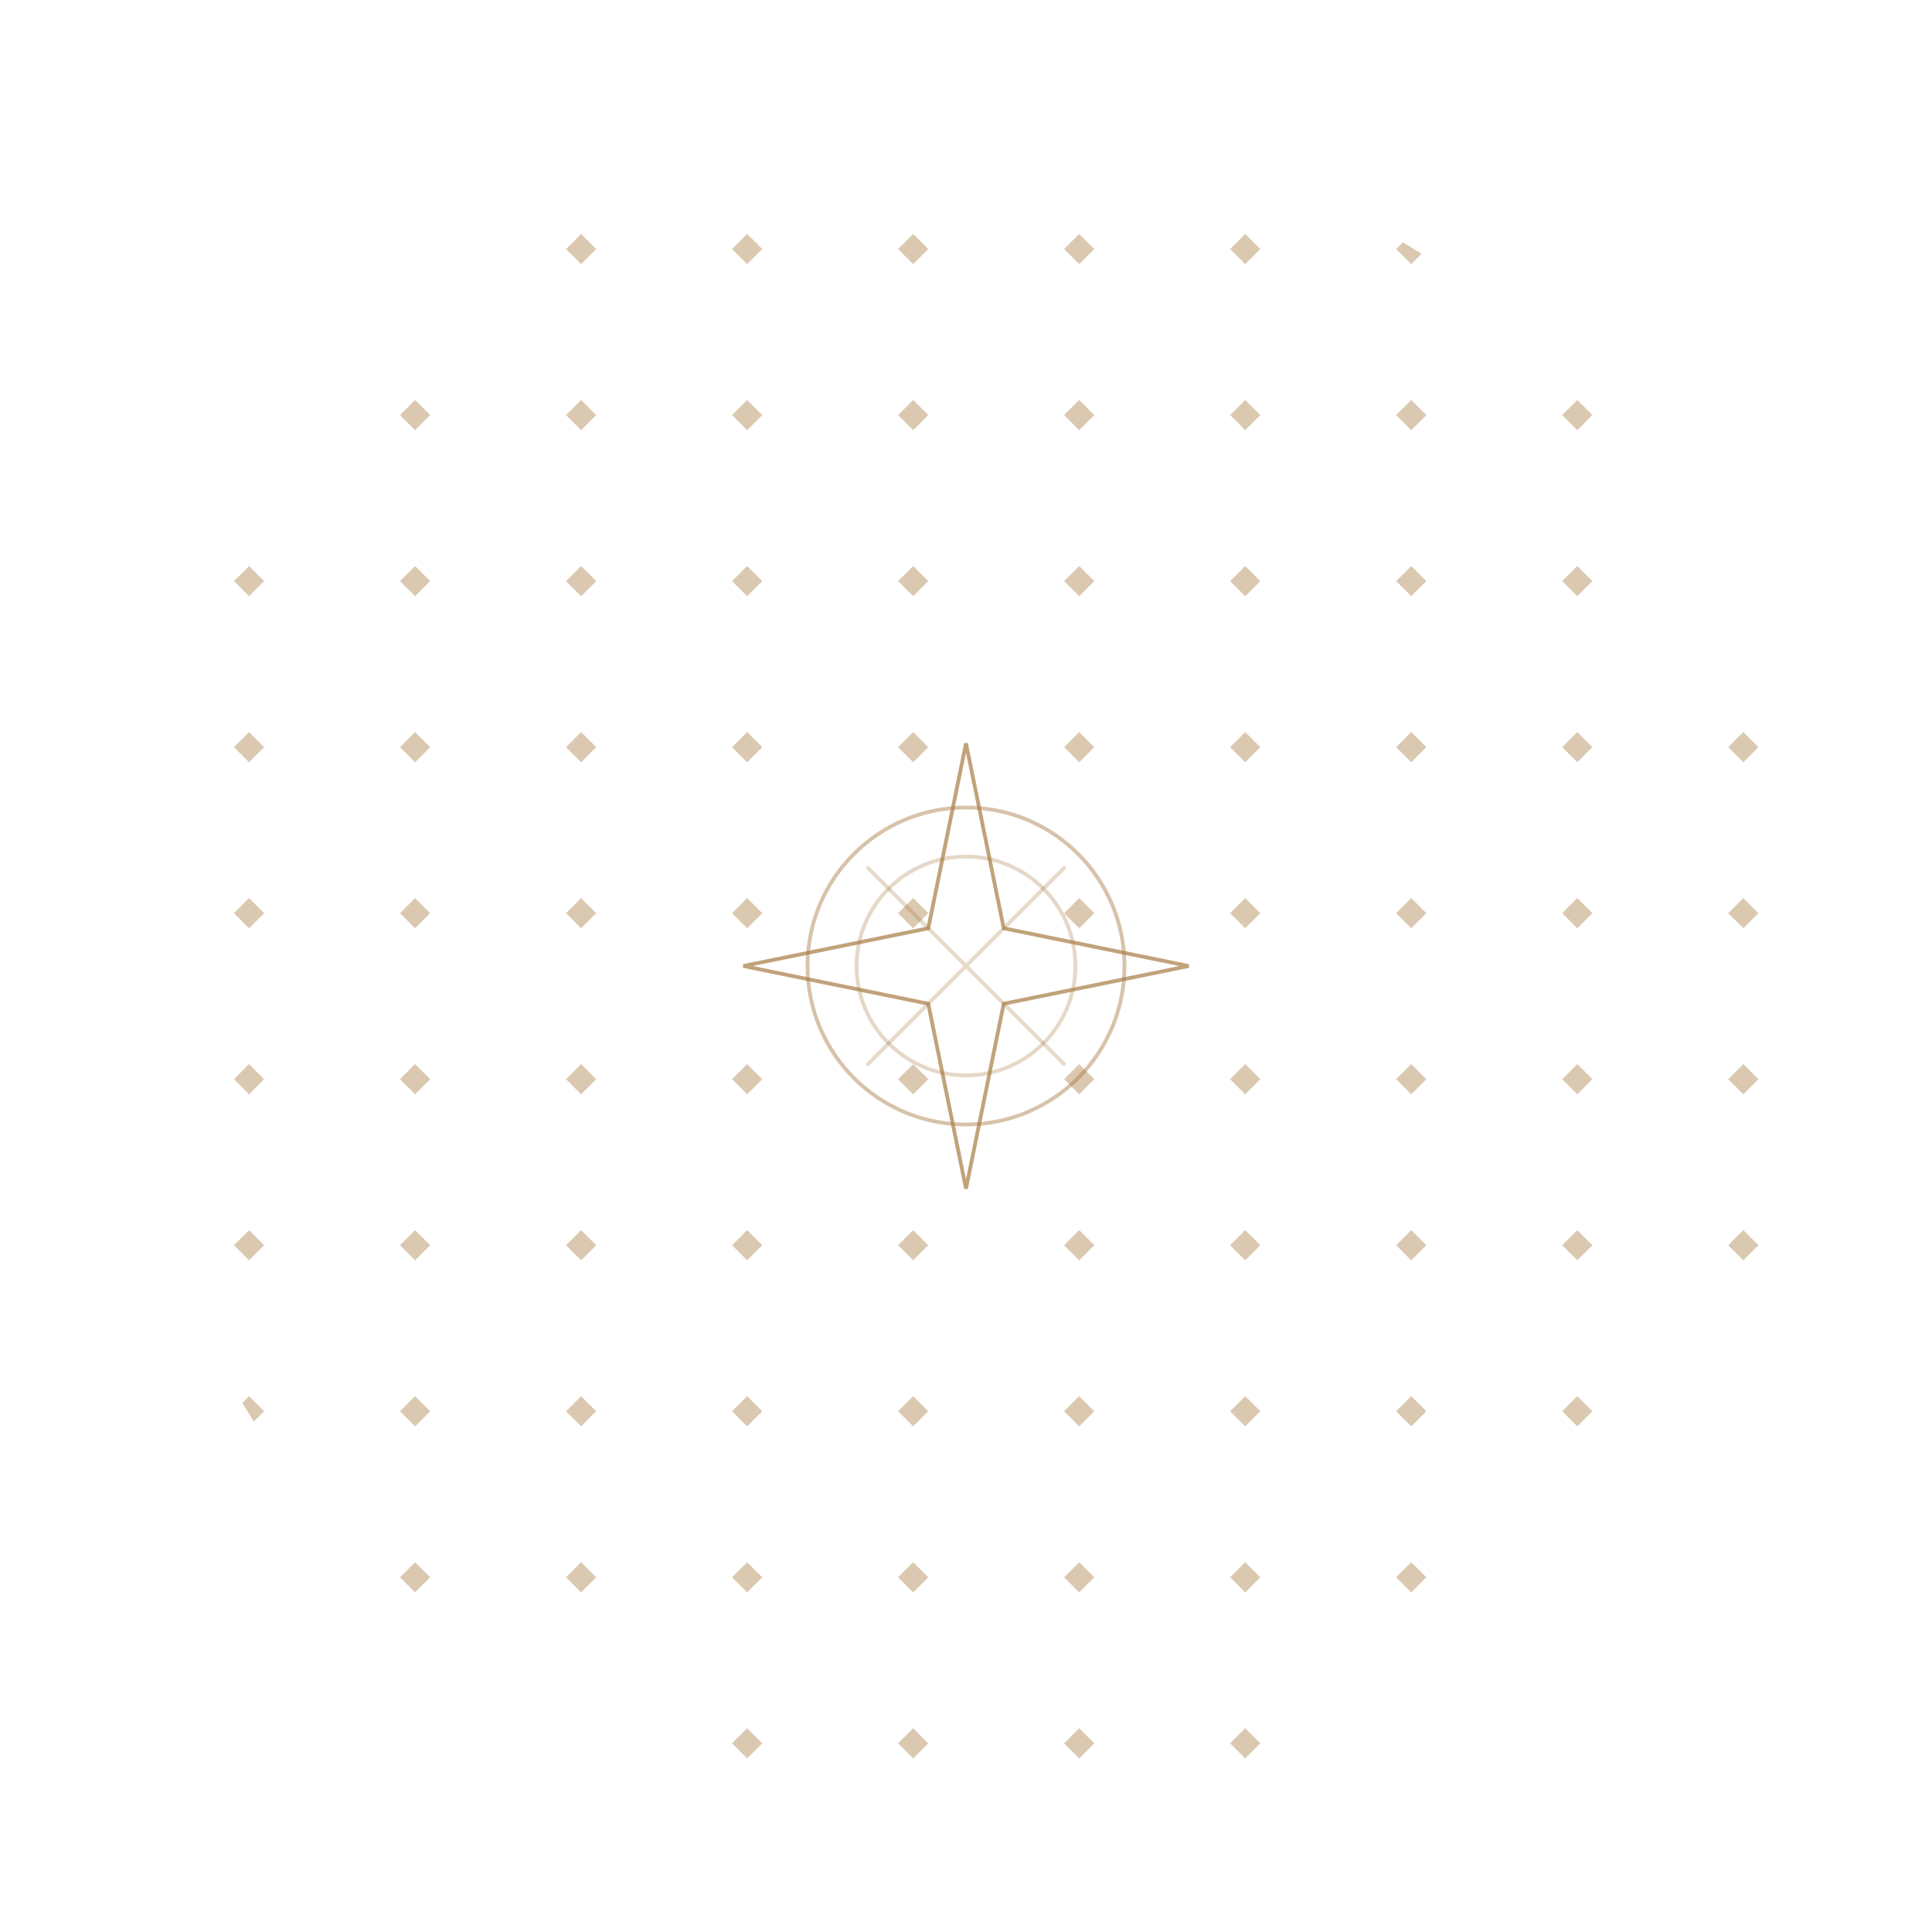
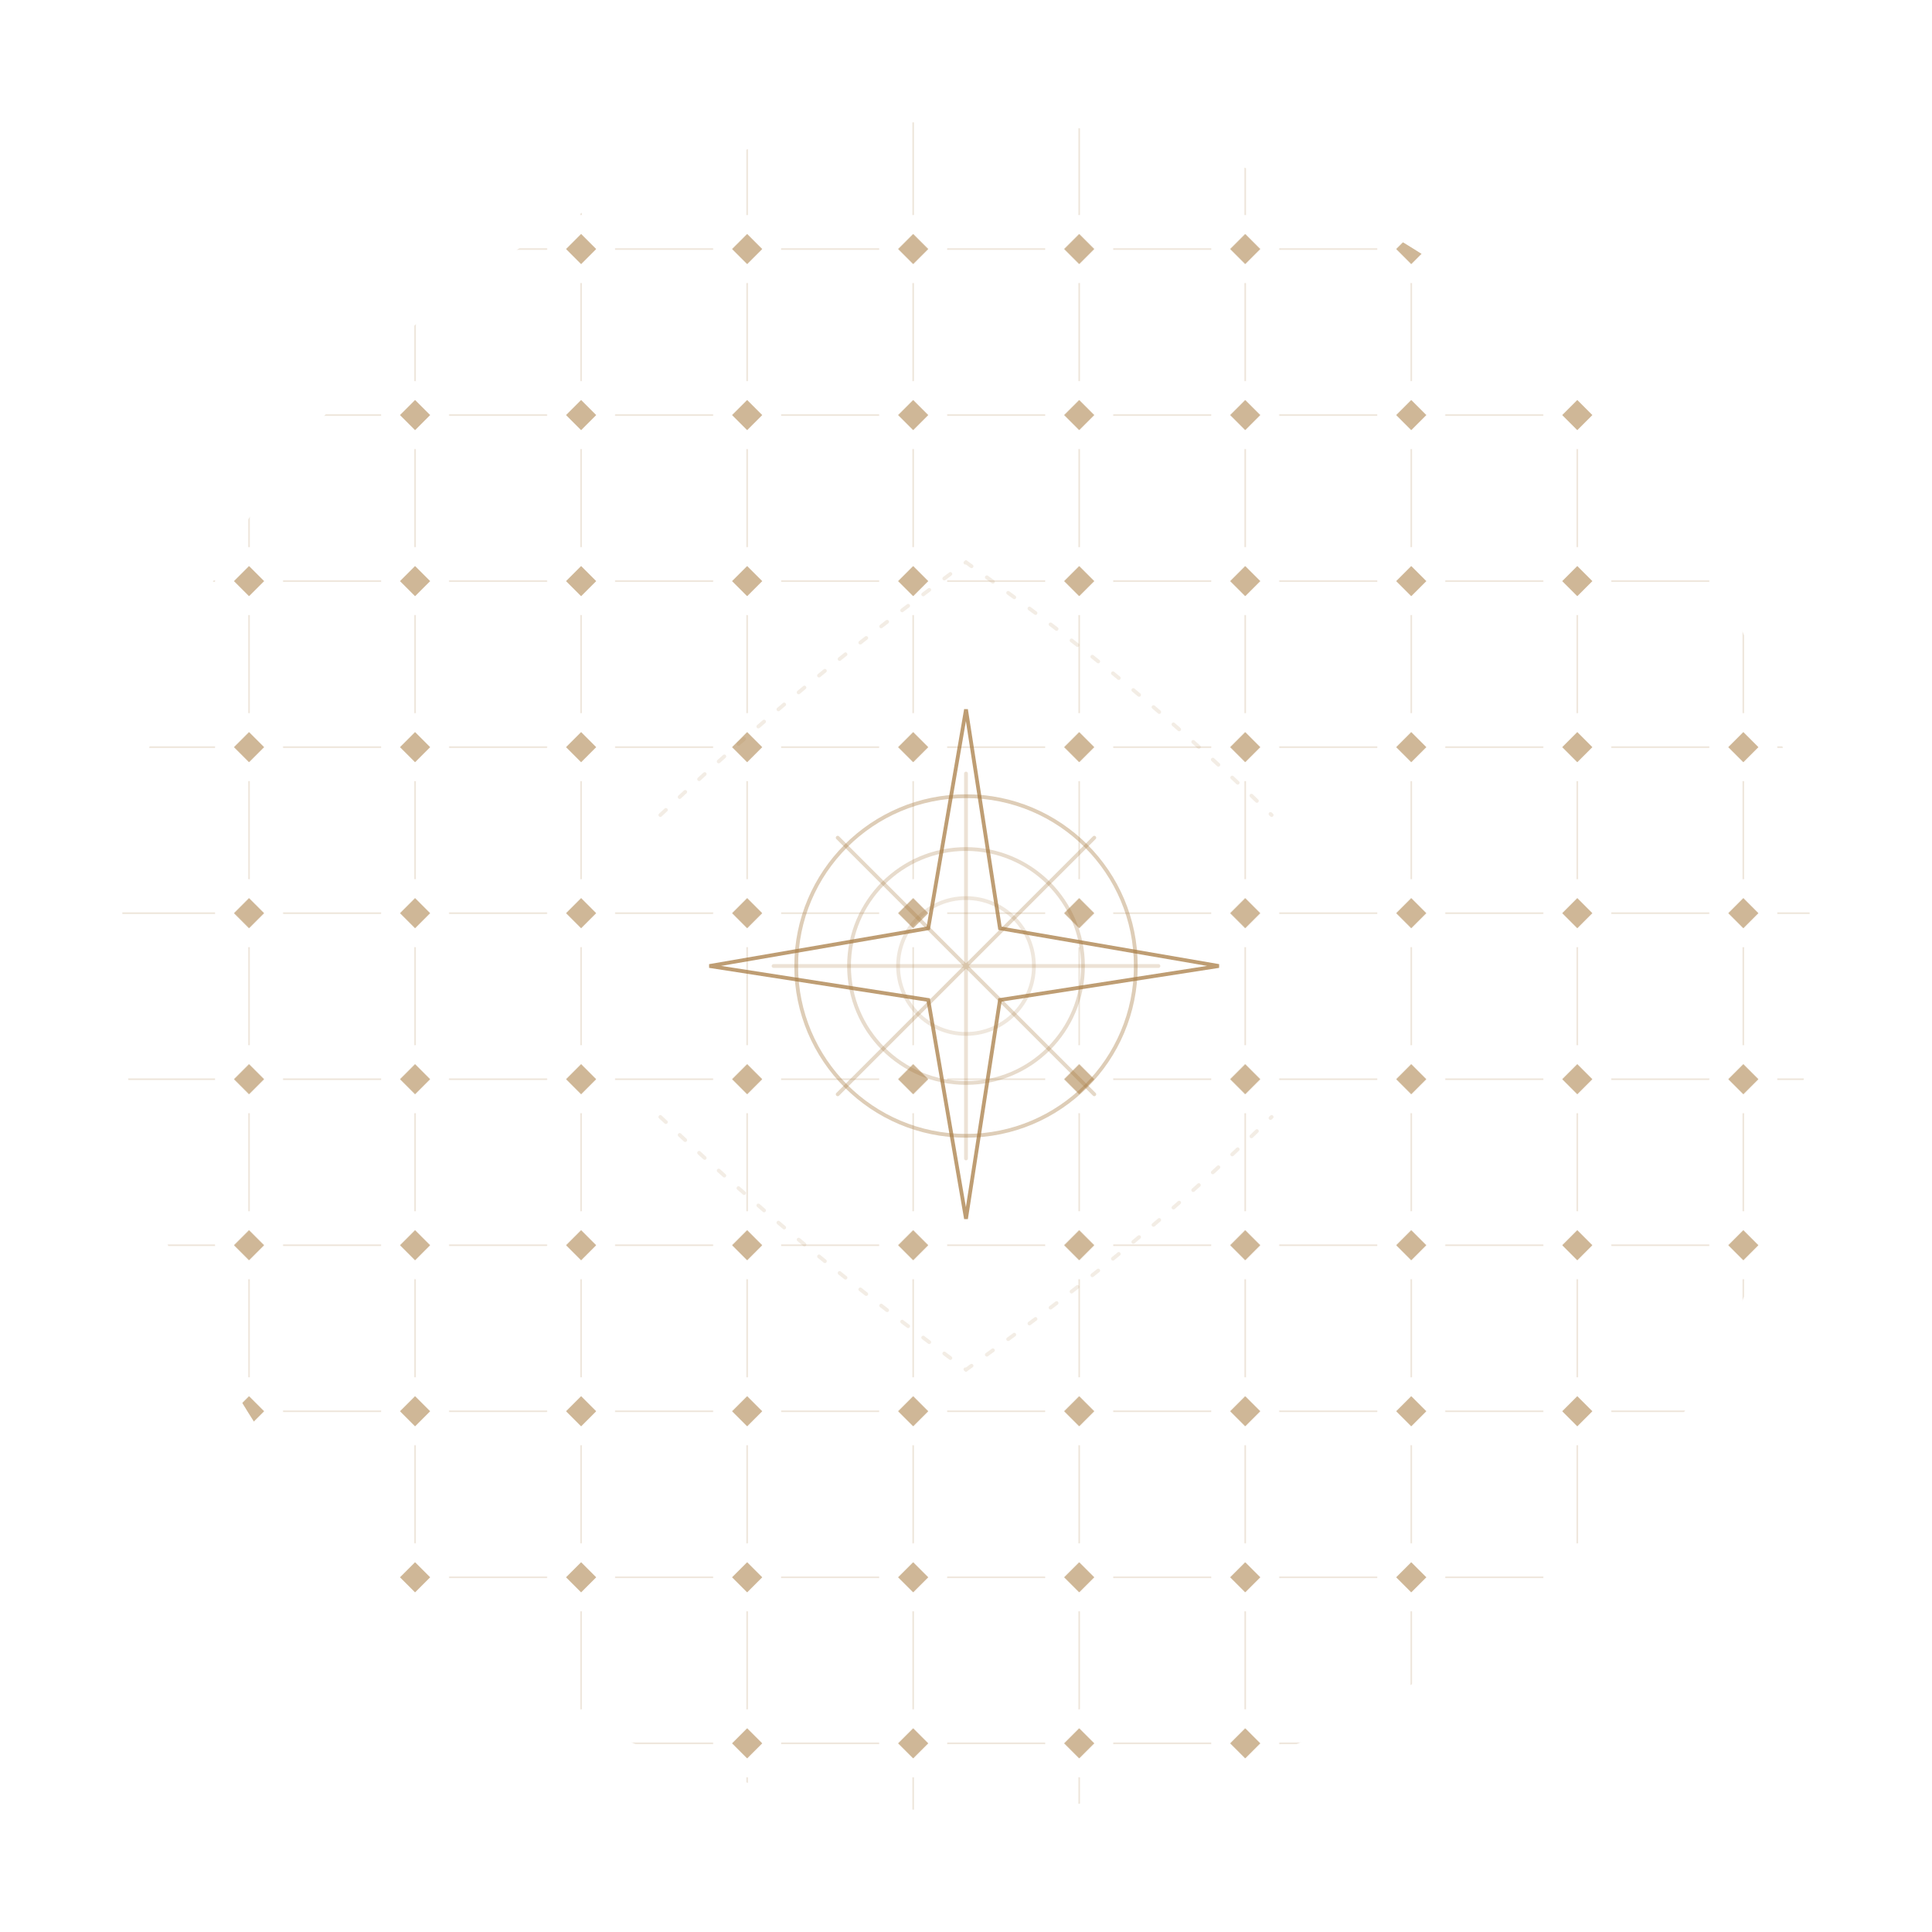
<svg xmlns="http://www.w3.org/2000/svg" viewBox="0 0 512 512" fill="none" color="#a77b42">
  <defs>
    <pattern id="grid" width="44" height="44" patternUnits="userSpaceOnUse">
-       <path d="M22 18l4 4-4 4-4-4 4-4z" fill="currentColor" opacity=".42" />
+       <path d="M22 18l4 4-4 4-4-4 4-4z" fill="currentColor" opacity=".55" />
+       <path d="M22 0v13M22 31v13M0 22h13M31 22h13" stroke="currentColor" stroke-width=".45" opacity=".18" />
    </pattern>
  </defs>
  <circle cx="256" cy="256" r="224" fill="url(#grid)" />
  <g stroke="currentColor" stroke-linecap="round">
-     <circle cx="256" cy="256" r="42" opacity=".45" />
-     <circle cx="256" cy="256" r="29" opacity=".3" />
-     <path d="M256 197l10 49 49 10-49 10-10 49-10-49-49-10 49-10 10-49z" opacity=".7" />
-     <path d="M230 230l52 52M282 230l-52 52" opacity=".28" />
+     <circle cx="256" cy="256" r="45" opacity=".38" />
+     <circle cx="256" cy="256" r="31" opacity=".27" />
+     <circle cx="256" cy="256" r="18" opacity=".18" />
+     <path d="M256 188l9 58 58 10-58 9-9 58-10-58-58-9 58-10 10-58z" opacity=".74" />
+     <path d="M222 222l68 68M290 222l-68 68" opacity=".3" />
+     <path d="M256 205v102M205 256h102" opacity=".22" />
+     <path d="M175 216c34-32 57-49 81-67 25 18 48 35 81 67M175 296c34 32 57 49 81 67 25-18 48-35 81-67" stroke-dasharray="2 5" opacity=".14" />
  </g>
</svg>
